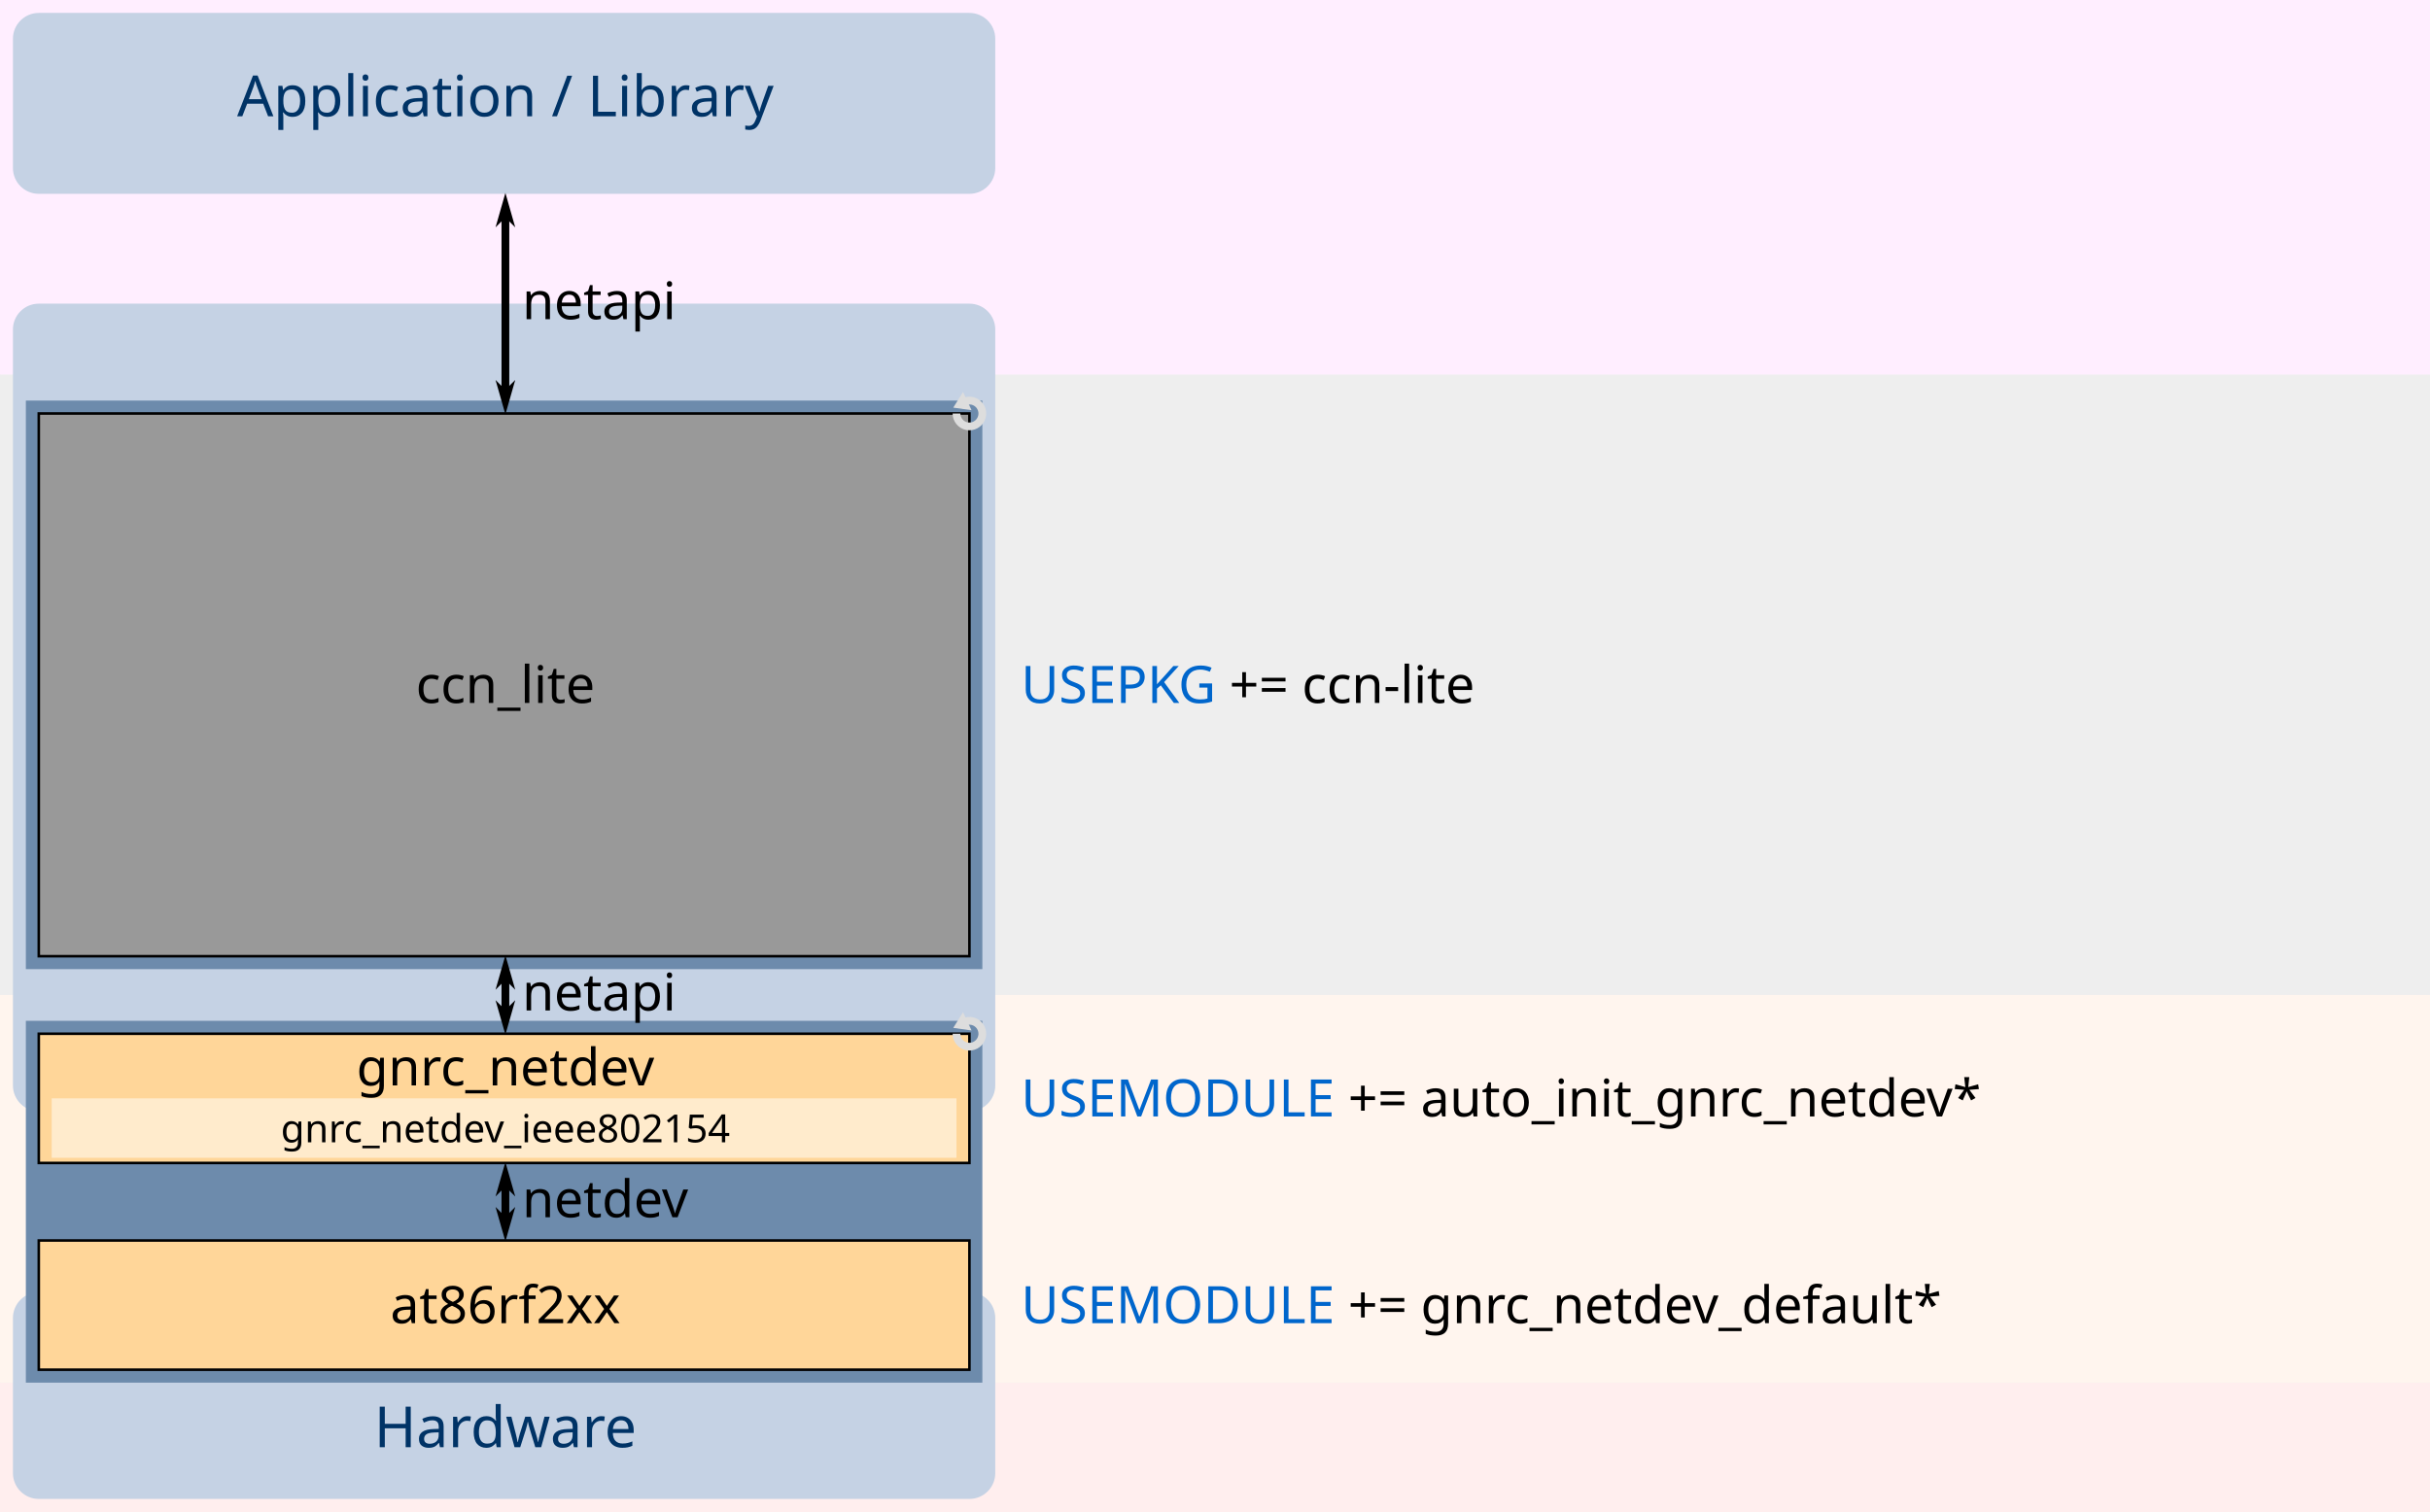
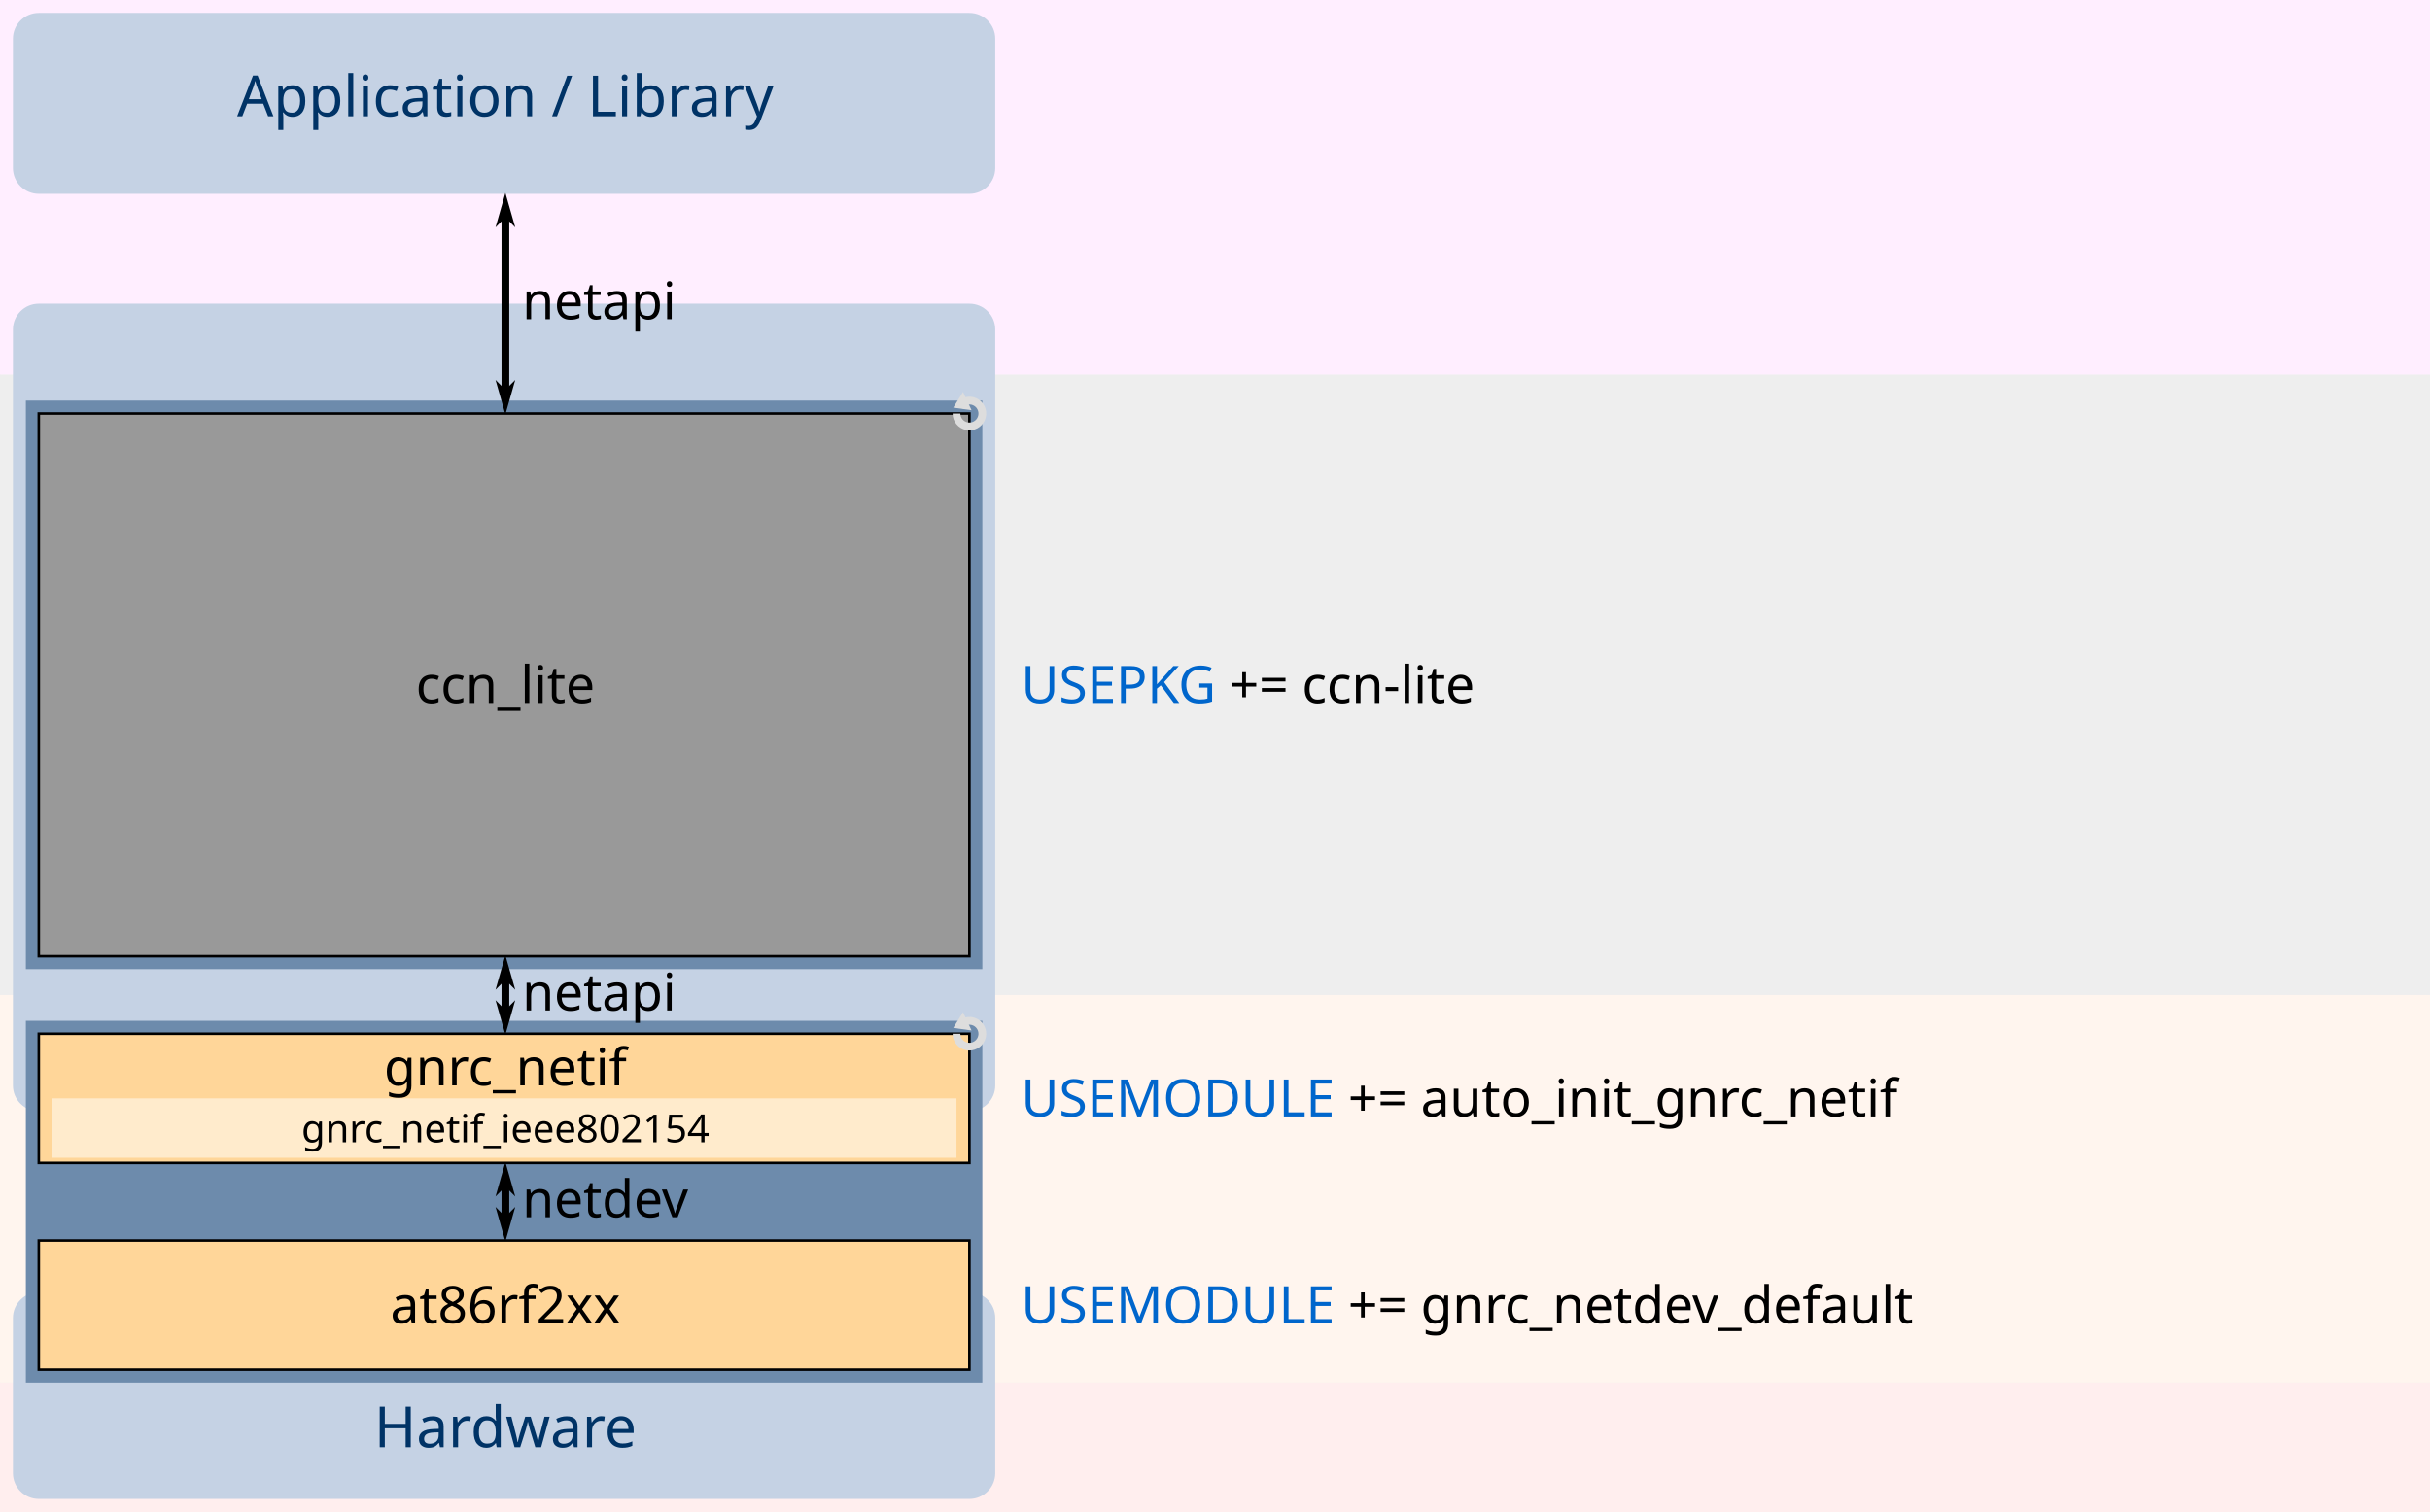
<svg xmlns="http://www.w3.org/2000/svg" version="1.1" width="110mm" height="68.457mm" viewBox="0 0 940 585">
  <defs>
    <style type="text/css">
        .modbox-text {
          line-height: 125%;
          fill: #000000;
          font-family: 'CMU Sans Serif';
          font-size: 20px;
          text-anchor: middle;
        }
        .submodbox-text {
          line-height: 125%;
          fill: #000000;
          font-family: 'CMU Sans Serif';
          font-size: 15px;
          text-anchor: middle;
        }
        .legend {
          fill: #000000;
          font-family: 'CMU Sans Serif';
          font-size: 22px;
          text-anchor: start;
          text-align: center;
        }
        .modbox {
          fill: #ffffff;
          stroke: #000000;
          stroke-miterlimit: 4;
          stroke-miterjoin: round;
          stroke-width: 1;
        }
        .submodbox {
          fill: #ffffff;
        }
        rect.thread {
          fill: #6D8BAC;
        }
        .outer-text {
          line-height: 125%;
          fill: #003366;
          font-family: 'CMU Sans Serif';
          font-size: 22px;
          text-anchor: middle;
        }
        .outer-text-netapi {
          line-height: 125%;
          fill: #000000;
          font-family: 'CMU Sans Serif';
          font-size: 20px;
          text-anchor: start;
        }
        .outer-stroke {
          fill: #C5D2E4;
          stroke: none;
        }
        #gnrc-detail-sock {
          fill: none;
          stroke: url(#outer-gradient-sock);
          stroke-linejoin: miter;
          stroke-miterlimit: 4;
          stroke-width: 3;
        }
        #gnrc-detail-netdev {
          fill: none;
          stroke: url(#outer-gradient-netdev);
          stroke-linejoin: miter;
          stroke-miterlimit: 4;
          stroke-width: 3;
        }
        .thread-marker {
          fill: none;
          stroke: #dddddd;
          marker-end: url(#thread-marker-end);
          stroke-width: 3;
        }
        .outer-stroke-dashed {
          fill: none;
          stroke: #000000;
          stroke-dasharray: 9, 9;
          stroke-linejoin: miter;
          stroke-miterlimit: 4;
          stroke-width: 3;
        }
        .outer-stroke-dotted {
          fill: none;
          stroke: #000000;
          stroke-dasharray: 1, 5;
          stroke-linejoin: miter;
          stroke-miterlimit: 4;
          stroke-width: 3;
        }
        .outer-stroke-arrow {
          fill: none;
          marker-start: url(#arrow-start);
          marker-end: url(#arrow-end);
          stroke: #000000;
          stroke-linejoin: miter;
          stroke-miterlimit: 4;
          stroke-width: 3;
        }
        .outer-arrow-head {
          fill: #000000;
          fill-rule: evenodd;
          stroke: #000000;
          stroke-width: 1pt;
        }
        .thread-marker-head {
          fill: #dddddd;
        }

        #gnrc-sock-box,#microcoap-box {
          fill: #ff99ff;
        }
        #gnrc-ccn_lite-box {
          fill: #999999;
        }
        #gnrc-ipv6-box {
          fill: #99ffbb;
        }
        #gnrc-ipv6 .submodbox {
          fill: #ccffdd;
        }
        #gnrc-6lo-box {
          fill: #ffff99;
        }
        .mac-box {
          fill: #ffd699;
        }
        .mac-group .submodbox {
          fill: #ffebcc;
        }
        .appl {
          fill: #ffeeff;
        }
        .nol {
          fill: #eeeeee;
        }
        .ll {
          fill: #fff5ee;
        }
        .pl {
          fill: #ffeeee;
        }
        .codebox {
          line-height: 125%;
          fill: #000000;
          font-family: 'Source Code Pro';
          font-size: 20px;
          text-anchor: left;
        }
        .codebox .codebox-variable {
          line-height: 125%;
          fill: #0066cc;
          font-family: 'Source Code Pro';
          font-size: 20px;
          text-anchor: left;
        }
    </style>
    <linearGradient id="outer-gradient-sock" x1="0%" y1="0%" x2="0%" y2="100%">
      <stop style="stop-color: #000000; stop-opacity: 0;" offset="0" />
      <stop style="stop-color: #000000; stop-opacity: 0;" offset="0.1" />
      <stop style="stop-color: #000000; stop-opacity: 1;" offset="0.9" />
      <stop style="stop-color: #000000; stop-opacity: 1;" offset="1" />
    </linearGradient>
    <linearGradient id="outer-gradient-netdev" x1="0%" y1="0%" x2="0%" y2="100%">
      <stop style="stop-color: #000000; stop-opacity: 1;" offset="0" />
      <stop style="stop-color: #000000; stop-opacity: 1;" offset="0.1" />
      <stop style="stop-color: #000000; stop-opacity: 0;" offset="0.9" />
      <stop style="stop-color: #000000; stop-opacity: 0;" offset="1" />
    </linearGradient>
    <marker style="overflow: visible" id="arrow-start" orient="auto">
      <path class="outer-arrow-head" d="M 0,0 5,-5 -12.5,0 5,5 0,0 z" transform="matrix(0.2,0,0,0.2,1.2,0)" />
    </marker>
    <marker style="overflow: visible" id="arrow-end" orient="auto">
      <path class="outer-arrow-head" d="M 0,0 5,-5 -12.5,0 5,5 0,0 z" transform="matrix(-0.2,0,0,-0.2,-1.2,0)" />
    </marker>
    <marker style="overflow: visible" id="thread-marker-end" orient="auto">
      <path class="thread-marker-head" d="M 1,0 -1,1.3 -1,-1.3 z" transform="rotate(20)" />
    </marker>
  </defs>
  <rect class="appl" x="0" y="0" width="1500" height="145" />
  <rect class="nol" x="0" y="145" width="1500" height="240" />
  <rect class="ll" x="0" y="385" width="1500" height="150" />
  <rect class="pl" x="0" y="535" width="1500" height="80" />
  <g id="gnrc-detail" transform="translate(5,0)">
    <g id="application-border">
      <rect id="application-border-box" class="outer-stroke" x="0" y="5" width="380" height="70" rx="10" ry="10" />
      <text id="application-border-label" class="outer-text" x="190.5" y="45">
        <tspan>Application / Library</tspan>
      </text>
    </g>
    <g id="gnrc-detail-gnrc" transform="translate(0,80)">
      <rect id="sys-net-border" class="outer-stroke" x="0" y="37.5" width="380" height="312.5" rx="10" ry="10" />
      <rect id="hardware-border-box" class="outer-stroke" x="0" y="420" width="380" height="80" rx="10" ry="10" />
      <rect id="hardware-6lo-thread-box" class="thread" x="5" y="315" width="370" height="140" />
      <rect id="gnrc-udp-thread" class="thread" x="5" y="75" width="370" height="220" />
      <g id="netapi-sock-udp">
        <path id="netapi-sock-udp-arrow" d="m 190.5,0 0,75" class="outer-stroke-arrow" />
        <text id="netapi-sock-udp-label" class="outer-text-netapi" x="197" y="43.5">
          <tspan>netapi</tspan>
        </text>
      </g>
      <g id="gnrc-ccn_lite" class="thread">
        <rect id="gnrc-ccn_lite-box" class="modbox" x="10" y="80" width="360" height="210" />
        <text id="gnrc-ccn_lite-label" class="modbox-text" x="190.5" y="192">
          <tspan>ccn_lite</tspan>
        </text>
        <path class="thread-marker" d="M 365 80 a 5 5 0 1 0 1.464 -3.536" />
      </g>
      <g id="hardware-border">
        <text id="hardware-border-label" class="outer-text" x="190.5" y="480">
          <tspan>Hardware</tspan>
        </text>
      </g>
      <g id="netapi-6lo-netdev">
        <path id="netapi-6lo-netdev-arrow" d="m 190.5,295 0,20" class="outer-stroke-arrow" />
        <text id="netapi-6lo-netdev-label" class="outer-text-netapi" x="197" y="311">
          <tspan>netapi</tspan>
        </text>
      </g>
      <g id="gnrc-netdev-6lo" class="mac-group">
        <rect id="netdev-6lo-box" class="modbox mac-box" x="10" y="320" width="360" height="50" />
        <text id="netdev-6lo-label" class="modbox-text" x="190.5" y="340">
-           <tspan>gnrc_netdev</tspan>
+           <tspan>gnrc_netif</tspan>
        </text>
        <rect class="submodbox" x="15" y="345" width="350" height="23" />
-         <text id="gnrc-netdev-eth-label" class="submodbox-text" x="190.5" y="362">
-           <tspan>gnrc_netdev_ieee802154</tspan>
+         <text id="gnrc-netif-eth-label" class="submodbox-text" x="190.5" y="362">
+           <tspan>gnrc_netif_ieee802154</tspan>
        </text>
        <path class="thread-marker" d="M 365 320 a 5 5 0 1 0 1.464 -3.536" />
        <path id="netdev-6lo-arrow" d="m 190.5,375 0,20" class="outer-stroke-arrow" />
        <text id="netdev-6lo-label" class="outer-text-netapi" x="197" y="391">
          <tspan>netdev</tspan>
        </text>
        <rect id="netdev-6lo-drive-box" class="modbox mac-box" x="10" y="400" width="360" height="50" />
        <text id="netdev-6lo-driver-label" class="modbox-text" x="190.5" y="432">
          <tspan>at86rf2xx</tspan>
        </text>
      </g>
    </g>
    <g class="codebox">
      <text x="390" y="272" id="make-gnrc_sixlowpan_nd_router">
        <tspan class="codebox-variable">USEPKG</tspan> += ccn-lite</text>
-       <text x="390" y="432" id="make-auto_init_gnrc_netdev">
-         <tspan class="codebox-variable">USEMODULE</tspan> += auto_init_gnrc_netdev*</text>
-       <text x="390" y="512" id="make-auto_init_gnrc_netdev">
-         <tspan class="codebox-variable">USEMODULE</tspan> += gnrc_netdev_default*</text>
+       <text x="390" y="432" id="make-auto_init_gnrc_netif">
+         <tspan class="codebox-variable">USEMODULE</tspan> += auto_init_gnrc_netif</text>
+       <text x="390" y="512" id="make-gnrc_netdev_default">
+         <tspan class="codebox-variable">USEMODULE</tspan> += gnrc_netdev_default</text>
    </g>
  </g>
</svg>
